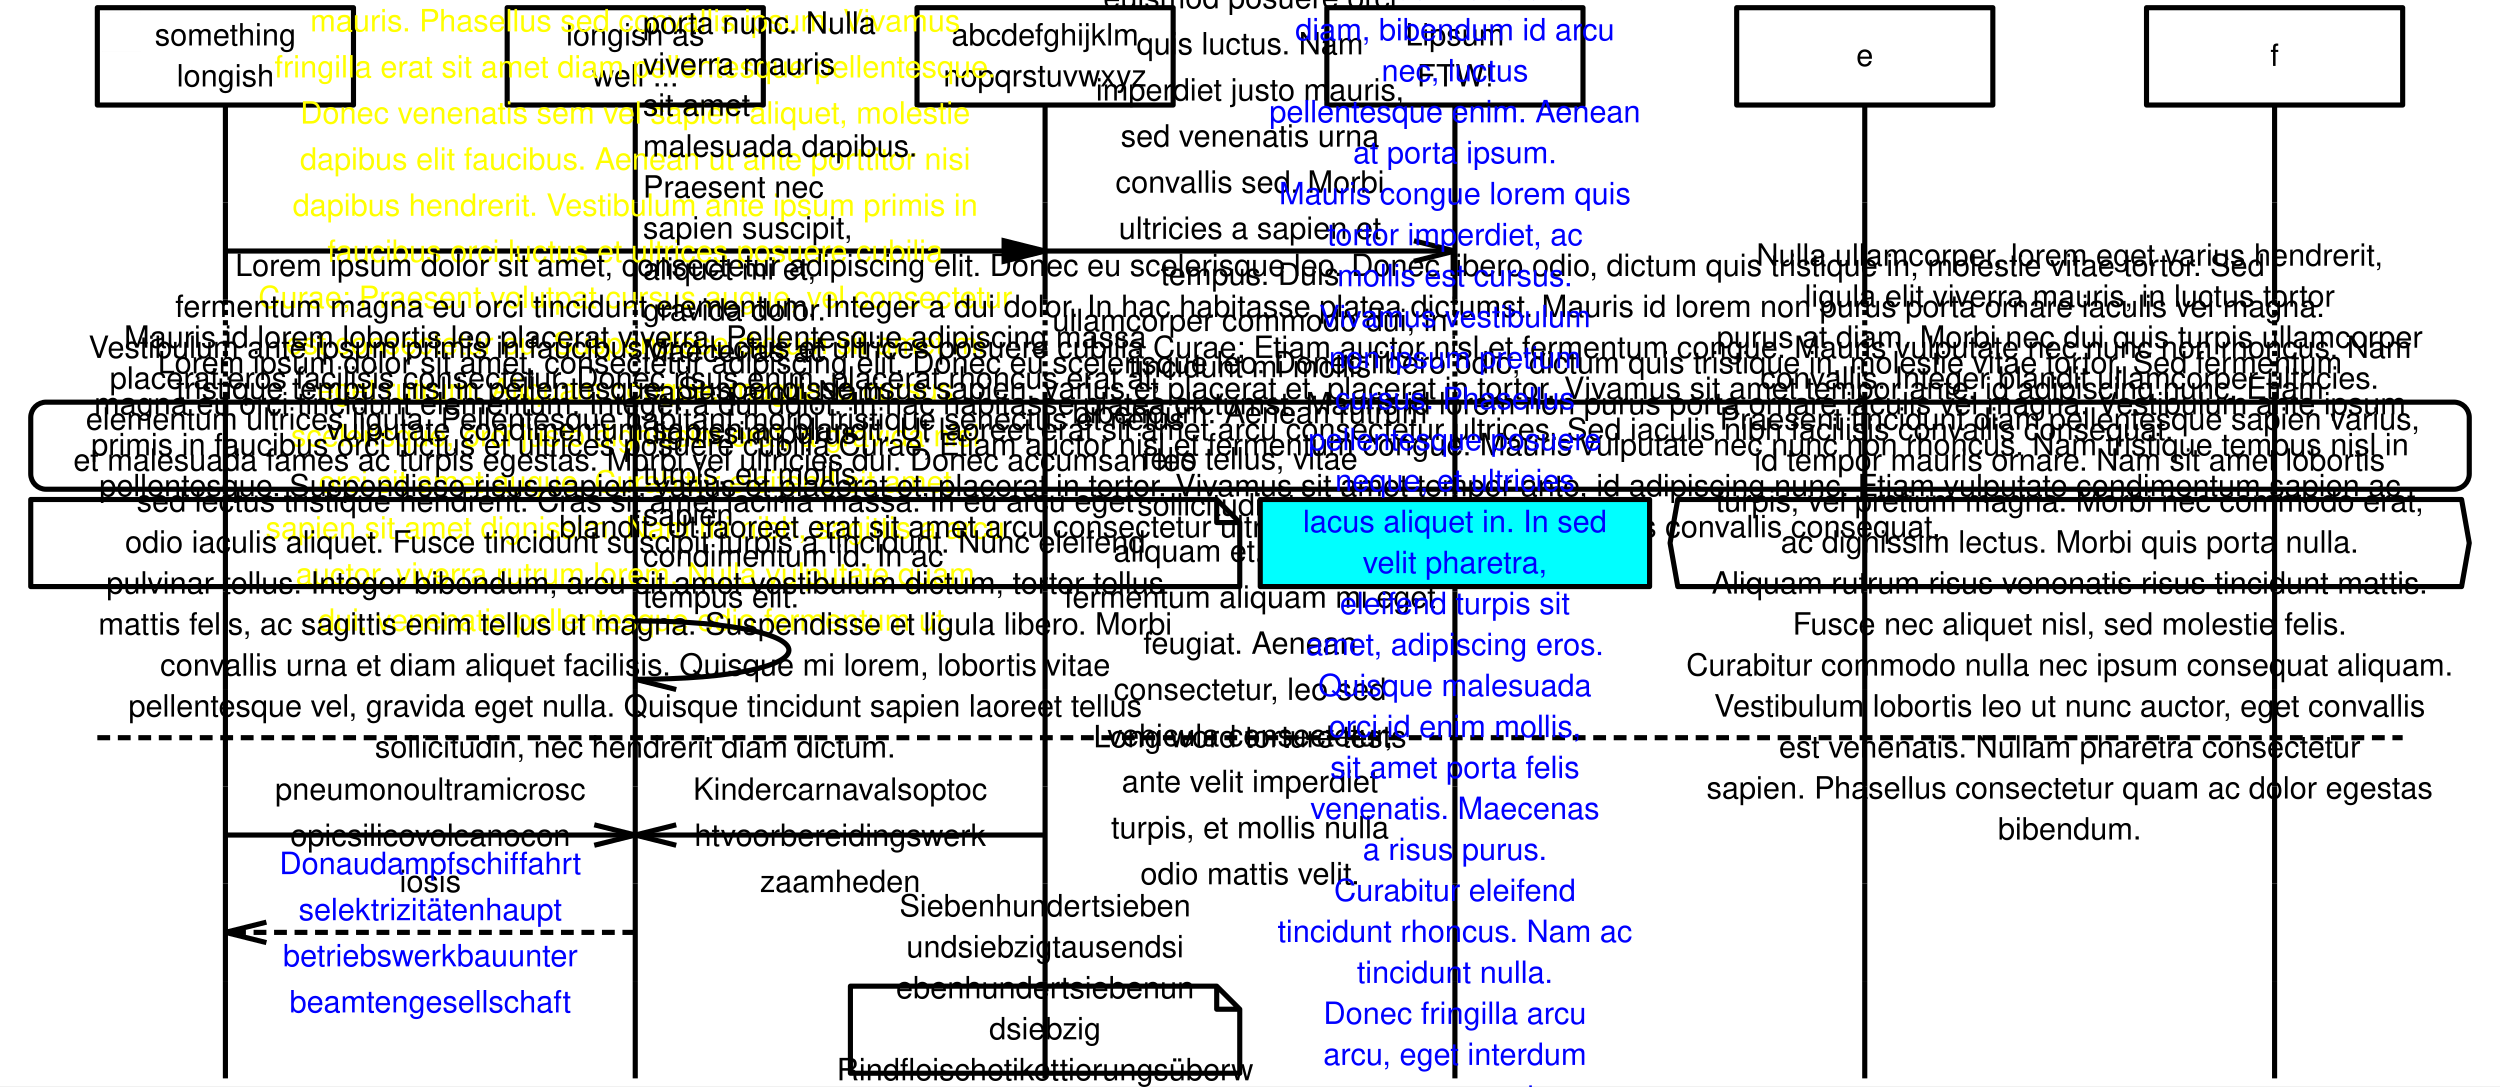
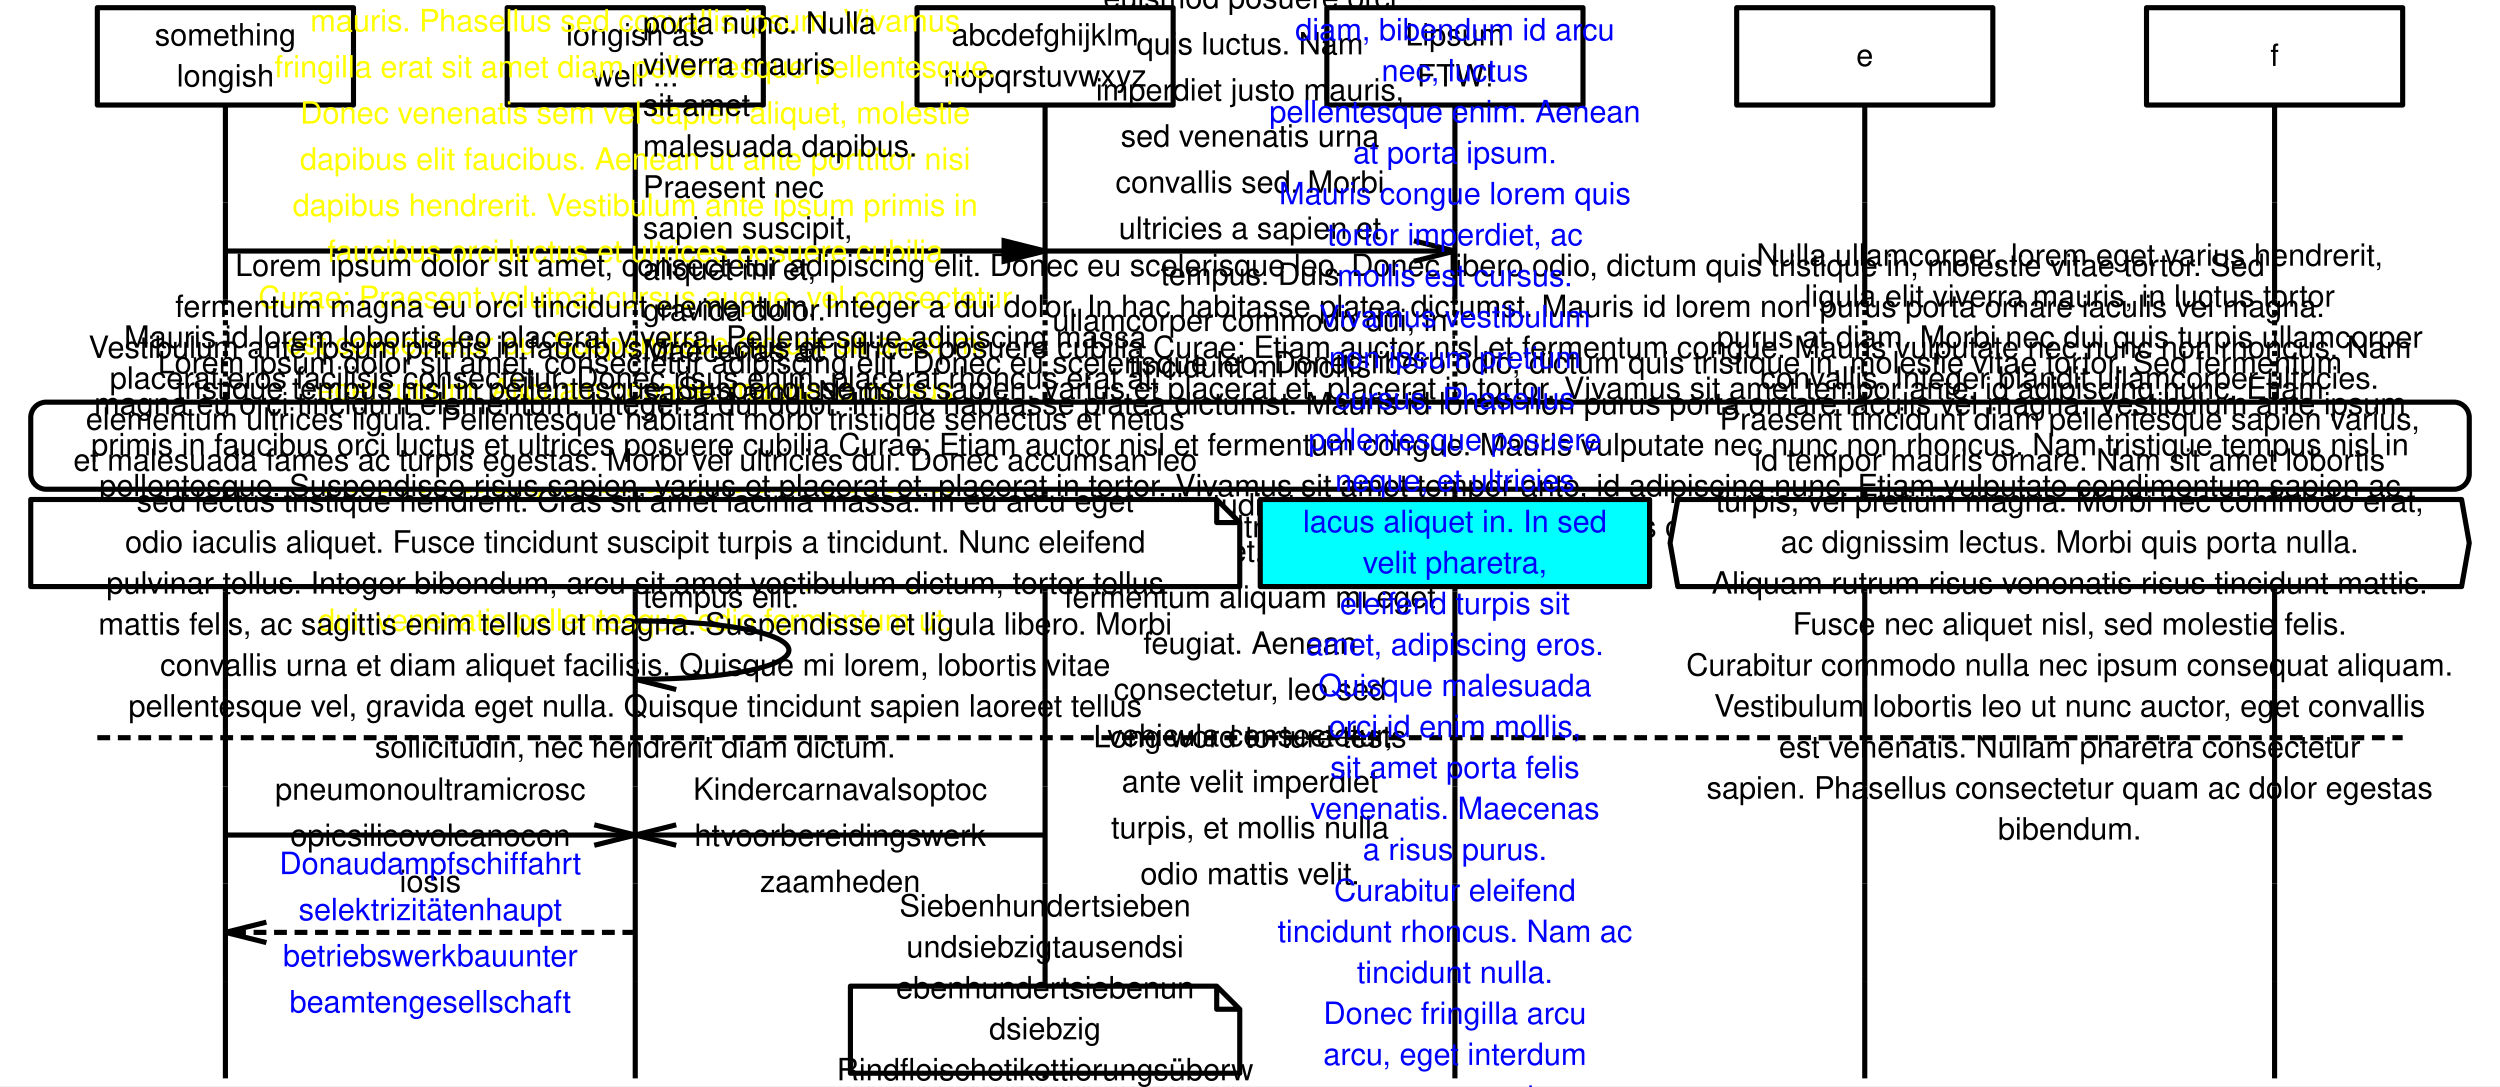
<svg xmlns="http://www.w3.org/2000/svg" xmlns:xlink="http://www.w3.org/1999/xlink" version="1.1" id="mscgen_js-svg-__svg" class="mscgen_js-svg-__svg" width="976" height="424" viewBox="0 0 976 424">
  <defs>
-     <style type="text/css">svg.mscgen_js-svg-__svg{font-family:Helvetica,sans-serif;font-size:12px;font-weight:normal;font-style:normal;text-decoration:none;background-color:white;stroke:black;stroke-width:2}.mscgen_js-svg-__svg path, .mscgen_js-svg-__svg rect{fill:none}.mscgen_js-svg-__svg .label-text-background{fill:white;stroke:white;stroke-width:0}.mscgen_js-svg-__svg .bglayer{fill:white;stroke:white;stroke-width:0}.mscgen_js-svg-__svg line{}.mscgen_js-svg-__svg .return, .mscgen_js-svg-__svg .comment{stroke-dasharray:5,3}.mscgen_js-svg-__svg .inline_expression_divider{stroke-dasharray:10,5}.mscgen_js-svg-__svg text{color:inherit;stroke:none;text-anchor:middle}.mscgen_js-svg-__svg text.anchor-start{text-anchor:start}.mscgen_js-svg-__svg .arrow-marker{overflow:visible}.mscgen_js-svg-__svg .arrow-style{stroke-width:1}.mscgen_js-svg-__svg .arcrow, .mscgen_js-svg-__svg .arcrowomit, .mscgen_js-svg-__svg .emphasised{stroke-linecap:butt}.mscgen_js-svg-__svg .arcrowomit{stroke-dasharray:2,2}.mscgen_js-svg-__svg .box, .mscgen_js-svg-__svg .entity{stroke-linejoin:round}.mscgen_js-svg-__svg .inherit{stroke:inherit;color:inherit}.mscgen_js-svg-__svg .inherit-fill{fill:inherit}.mscgen_js-svg-__svg .watermark{font-size:48pt;font-weight:bold;opacity:0.14}</style>
+     <style type="text/css">svg.mscgen_js-svg-__svg{font-family:Helvetica,sans-serif;font-size:12px;font-weight:normal;font-style:normal;text-decoration:none;background-color:white;stroke:black;stroke-width:2}.mscgen_js-svg-__svg path, .mscgen_js-svg-__svg rect{fill:none}.mscgen_js-svg-__svg .label-text-background{fill:white;stroke:white;stroke-width:0}.mscgen_js-svg-__svg .bglayer{fill:white;stroke:white;stroke-width:0}.mscgen_js-svg-__svg line{}.mscgen_js-svg-__svg .return, .mscgen_js-svg-__svg .comment{stroke-dasharray:5,3}.mscgen_js-svg-__svg .inline_expression_divider{stroke-dasharray:10,5}.mscgen_js-svg-__svg text{color:inherit;stroke:none;text-anchor:middle}.mscgen_js-svg-__svg text.anchor-start{text-anchor:start}.mscgen_js-svg-__svg .arrow-marker{overflow:visible}.mscgen_js-svg-__svg .arrow-style{stroke-width:1}.mscgen_js-svg-__svg .arcrow, .mscgen_js-svg-__svg .arcrowomit, .mscgen_js-svg-__svg .emphasised{stroke-linecap:butt}.mscgen_js-svg-__svg .arcrowomit{stroke-dasharray:2,2}.mscgen_js-svg-__svg .box, .mscgen_js-svg-__svg .entity{fill:white;stroke-linejoin:round}.mscgen_js-svg-__svg .inherit{stroke:inherit;color:inherit}.mscgen_js-svg-__svg .inherit-fill{fill:inherit}.mscgen_js-svg-__svg .watermark{font-size:48pt;font-weight:bold;opacity:0.14}</style>
    <marker orient="auto" id="mscgen_js-svg-__svgcallback-black" class="arrow-marker" viewBox="0 0 10 10" refX="9" refY="3" markerUnits="strokeWidth" markerWidth="10" markerHeight="10">
      <path d="M 1,1 l 8,2 l-8,2" class="arrow-style" style="stroke-dasharray:100,1;stroke:black" />
    </marker>
    <marker orient="auto" id="mscgen_js-svg-__svgcallback-l-black" class="arrow-marker" viewBox="0 0 10 10" refX="9" refY="3" markerUnits="strokeWidth" markerWidth="10" markerHeight="10">
      <path d="M17,1 l-8,2 l 8,2" class="arrow-style" style="stroke-dasharray:100,1;stroke:black" />
    </marker>
    <marker orient="auto" id="mscgen_js-svg-__svgmethod-black" class="arrow-marker" viewBox="0 0 10 10" refX="9" refY="3" markerUnits="strokeWidth" markerWidth="10" markerHeight="10">
      <polygon points="1,1  9,3  1,5" class="arrow-style" stroke="black" fill="black" />
    </marker>
    <marker orient="auto" id="mscgen_js-svg-__svgmethod-l-black" class="arrow-marker" viewBox="0 0 10 10" refX="9" refY="3" markerUnits="strokeWidth" markerWidth="10" markerHeight="10">
      <polygon points="17,1 9,3 17,5" class="arrow-style" stroke="black" fill="black" />
    </marker>
    <marker orient="auto" id="mscgen_js-svg-__svgsignal-black" class="arrow-marker" viewBox="0 0 10 10" refX="9" refY="3" markerUnits="strokeWidth" markerWidth="10" markerHeight="10">
      <path d="M9,3 l-8, 2" class="arrow-style" style="stroke-dasharray:100,1;stroke:black" />
    </marker>
    <marker orient="auto" id="mscgen_js-svg-__svgsignal-u-black" class="arrow-marker" viewBox="0 0 10 10" refX="9" refY="3" markerUnits="strokeWidth" markerWidth="10" markerHeight="10">
      <path d="M9,3 l-8,-2" class="arrow-style" style="stroke-dasharray:100,1;stroke:black" />
    </marker>
    <marker orient="auto" id="mscgen_js-svg-__svgsignal-l-black" class="arrow-marker" viewBox="0 0 10 10" refX="9" refY="3" markerUnits="strokeWidth" markerWidth="10" markerHeight="10">
      <path d="M9,3 l 8, 2" class="arrow-style" style="stroke-dasharray:100,1;stroke:black" />
    </marker>
    <marker orient="auto" id="mscgen_js-svg-__svgsignal-lu-black" class="arrow-marker" viewBox="0 0 10 10" refX="9" refY="3" markerUnits="strokeWidth" markerWidth="10" markerHeight="10">
      <path d="M9,3 l 8,-2" class="arrow-style" style="stroke-dasharray:100,1;stroke:black" />
    </marker>
  </defs>
  <g id="mscgen_js-svg-__svg__body" transform="translate(38,3) scale(1,1)">
    <g id="mscgen_js-svg-__svg__background">
      <rect width="976" height="424" x="-38" y="-3" class="bglayer" />
    </g>
    <g id="mscgen_js-svg-__svg__arcspanlayer" />
    <g id="mscgen_js-svg-__svg__lifelinelayer">
      <line x1="50" y1="38" x2="50" y2="76" class="arcrow" />
      <line x1="210" y1="38" x2="210" y2="76" class="arcrow" />
      <line x1="370" y1="38" x2="370" y2="76" class="arcrow" />
      <line x1="530" y1="38" x2="530" y2="76" class="arcrow" />
      <line x1="690" y1="38" x2="690" y2="76" class="arcrow" />
      <line x1="850" y1="38" x2="850" y2="76" class="arcrow" />
      <line x1="50" y1="76" x2="50" y2="114" class="arcrow" />
      <line x1="210" y1="76" x2="210" y2="114" class="arcrow" />
      <line x1="370" y1="76" x2="370" y2="114" class="arcrow" />
      <line x1="530" y1="76" x2="530" y2="114" class="arcrow" />
      <line x1="690" y1="76" x2="690" y2="114" class="arcrow" />
      <line x1="850" y1="76" x2="850" y2="114" class="arcrow" />
      <line x1="50" y1="114" x2="50" y2="152" class="arcrowomit" />
      <line x1="210" y1="114" x2="210" y2="152" class="arcrowomit" />
      <line x1="370" y1="114" x2="370" y2="152" class="arcrowomit" />
      <line x1="530" y1="114" x2="530" y2="152" class="arcrowomit" />
      <line x1="690" y1="114" x2="690" y2="152" class="arcrowomit" />
      <line x1="850" y1="114" x2="850" y2="152" class="arcrowomit" />
      <line x1="50" y1="152" x2="50" y2="190" class="arcrow" />
      <line x1="210" y1="152" x2="210" y2="190" class="arcrow" />
      <line x1="370" y1="152" x2="370" y2="190" class="arcrow" />
      <line x1="530" y1="152" x2="530" y2="190" class="arcrow" />
      <line x1="690" y1="152" x2="690" y2="190" class="arcrow" />
      <line x1="850" y1="152" x2="850" y2="190" class="arcrow" />
      <line x1="50" y1="190" x2="50" y2="228" class="arcrow" />
      <line x1="210" y1="190" x2="210" y2="228" class="arcrow" />
      <line x1="370" y1="190" x2="370" y2="228" class="arcrow" />
      <line x1="530" y1="190" x2="530" y2="228" class="arcrow" />
      <line x1="690" y1="190" x2="690" y2="228" class="arcrow" />
      <line x1="850" y1="190" x2="850" y2="228" class="arcrow" />
      <line x1="50" y1="228" x2="50" y2="266" class="arcrow" />
      <line x1="210" y1="228" x2="210" y2="266" class="arcrow" />
      <line x1="370" y1="228" x2="370" y2="266" class="arcrow" />
      <line x1="530" y1="228" x2="530" y2="266" class="arcrow" />
      <line x1="690" y1="228" x2="690" y2="266" class="arcrow" />
      <line x1="850" y1="228" x2="850" y2="266" class="arcrow" />
      <line x1="50" y1="266" x2="50" y2="304" class="arcrow" />
      <line x1="210" y1="266" x2="210" y2="304" class="arcrow" />
      <line x1="370" y1="266" x2="370" y2="304" class="arcrow" />
      <line x1="530" y1="266" x2="530" y2="304" class="arcrow" />
      <line x1="690" y1="266" x2="690" y2="304" class="arcrow" />
      <line x1="850" y1="266" x2="850" y2="304" class="arcrow" />
      <line x1="50" y1="304" x2="50" y2="342" class="arcrow" />
      <line x1="210" y1="304" x2="210" y2="342" class="arcrow" />
      <line x1="370" y1="304" x2="370" y2="342" class="arcrow" />
      <line x1="530" y1="304" x2="530" y2="342" class="arcrow" />
      <line x1="690" y1="304" x2="690" y2="342" class="arcrow" />
      <line x1="850" y1="304" x2="850" y2="342" class="arcrow" />
      <line x1="50" y1="342" x2="50" y2="380" class="arcrow" />
      <line x1="210" y1="342" x2="210" y2="380" class="arcrow" />
      <line x1="370" y1="342" x2="370" y2="380" class="arcrow" />
      <line x1="530" y1="342" x2="530" y2="380" class="arcrow" />
      <line x1="690" y1="342" x2="690" y2="380" class="arcrow" />
      <line x1="850" y1="342" x2="850" y2="380" class="arcrow" />
      <line x1="50" y1="380" x2="50" y2="418" class="arcrow" />
      <line x1="210" y1="380" x2="210" y2="418" class="arcrow" />
      <line x1="370" y1="380" x2="370" y2="418" class="arcrow" />
      <line x1="530" y1="380" x2="530" y2="418" class="arcrow" />
      <line x1="690" y1="380" x2="690" y2="418" class="arcrow" />
      <line x1="850" y1="380" x2="850" y2="418" class="arcrow" />
    </g>
    <g id="mscgen_js-svg-__svg__sequencelayer">
      <g id="mscgen_js-svg-__svgentities">
        <g>
          <rect width="100" height="38" class="entity" />
          <g>
            <text x="50" y="14.75" class="entity-text ">
              <tspan>something</tspan>
            </text>
            <text x="50" y="30.75" class="entity-text ">
              <tspan>longish </tspan>
            </text>
          </g>
        </g>
        <g>
          <rect width="100" height="38" x="160" class="entity" />
          <g>
            <text x="210" y="14.75" class="entity-text ">
              <tspan>longish as</tspan>
            </text>
            <text x="210" y="30.75" class="entity-text ">
              <tspan>well ...</tspan>
            </text>
          </g>
        </g>
        <g>
          <rect width="100" height="38" x="320" class="entity" />
          <g>
            <text x="370" y="14.75" class="entity-text ">
              <tspan>abcdefghijklm</tspan>
            </text>
            <text x="370" y="30.75" class="entity-text ">
              <tspan>nopqrstuvwxyz</tspan>
            </text>
          </g>
        </g>
        <g>
          <rect width="100" height="38" x="480" class="entity" />
          <g>
            <text x="530" y="14.75" class="entity-text ">
              <tspan>Lipsum</tspan>
            </text>
            <text x="530" y="30.75" class="entity-text ">
              <tspan>FTW!</tspan>
            </text>
          </g>
        </g>
        <g>
          <rect width="100" height="38" x="640" class="entity" />
          <g>
            <text x="690" y="22.75" class="entity-text ">
              <tspan>e</tspan>
            </text>
          </g>
        </g>
        <g>
          <rect width="100" height="38" x="800" class="entity" />
          <g>
            <text x="850" y="22.75" class="entity-text ">
              <tspan>f</tspan>
            </text>
          </g>
        </g>
      </g>
      <g>
        <line x1="50" y1="95" x2="370" y2="95" class="arc directional method" style="stroke:black" marker-end="url(#mscgen_js-svg-__svgmethod-black)" />
        <g>
          <rect width="15" height="15" x="2" y="2" class="label-text-background" style="fill:black; stroke:black;" />
          <text x="210" y="-44.75" class="directional-text method-text " style="fill:yellow;">
            <tspan>Phasellus elementum neque mauris, ut tempus nunc</tspan>
          </text>
          <rect width="15" height="15" x="2" y="2" class="label-text-background" style="fill:black; stroke:black;" />
          <text x="210" y="-26.75" class="directional-text method-text " style="fill:yellow;">
            <tspan>suscipit rutrum. Etiam id pretium nisl, a</tspan>
          </text>
          <rect width="15" height="15" x="2" y="2" class="label-text-background" style="fill:black; stroke:black;" />
          <text x="210" y="-8.75" class="directional-text method-text " style="fill:yellow;">
            <tspan>consectetur orci. Mauris et iaculis tellus, eu tristique</tspan>
          </text>
          <rect width="15" height="15" x="2" y="2" class="label-text-background" style="fill:black; stroke:black;" />
          <text x="210" y="9.25" class="directional-text method-text " style="fill:yellow;">
            <tspan>mauris. Phasellus sed convallis ipsum. Vivamus</tspan>
          </text>
          <rect width="15" height="15" x="2" y="2" class="label-text-background" style="fill:black; stroke:black;" />
          <text x="210" y="27.25" class="directional-text method-text " style="fill:yellow;">
            <tspan>fringilla erat sit amet diam pellentesque pellentesque.</tspan>
          </text>
          <rect width="15" height="15" x="2" y="2" class="label-text-background" style="fill:black; stroke:black;" />
          <text x="210" y="45.25" class="directional-text method-text " style="fill:yellow;">
            <tspan>Donec venenatis sem vel sapien aliquet, molestie</tspan>
          </text>
          <rect width="15" height="15" x="2" y="2" class="label-text-background" style="fill:black; stroke:black;" />
          <text x="210" y="63.25" class="directional-text method-text " style="fill:yellow;">
            <tspan>dapibus elit faucibus. Aenean ut ante porttitor nisi</tspan>
          </text>
          <rect width="15" height="15" x="2" y="2" class="label-text-background" style="fill:black; stroke:black;" />
          <text x="210" y="81.25" class="directional-text method-text " style="fill:yellow;">
            <tspan>dapibus hendrerit. Vestibulum ante ipsum primis in</tspan>
          </text>
          <rect width="15" height="15" x="2" y="2" class="label-text-background" style="fill:black; stroke:black;" />
          <text x="210" y="99.25" class="directional-text method-text " style="fill:yellow;">
            <tspan>faucibus orci luctus et ultrices posuere cubilia</tspan>
          </text>
          <rect width="15" height="15" x="2" y="2" class="label-text-background" style="fill:black; stroke:black;" />
          <text x="210" y="117.25" class="directional-text method-text " style="fill:yellow;">
            <tspan>Curae; Praesent volutpat cursus augue, vel consectetur</tspan>
          </text>
          <rect width="15" height="15" x="2" y="2" class="label-text-background" style="fill:black; stroke:black;" />
          <text x="210" y="135.25" class="directional-text method-text " style="fill:yellow;">
            <tspan>est consectetur eu. Suspendisse dictum sit amet mi</tspan>
          </text>
          <rect width="15" height="15" x="2" y="2" class="label-text-background" style="fill:black; stroke:black;" />
          <text x="210" y="153.25" class="directional-text method-text " style="fill:yellow;">
            <tspan>eget rutrum. Aliquam congue, magna id cursus</tspan>
          </text>
          <rect width="15" height="15" x="2" y="2" class="label-text-background" style="fill:black; stroke:black;" />
          <text x="210" y="171.25" class="directional-text method-text " style="fill:yellow;">
            <tspan>scelerisque, orci justo dignissim erat, a gravida nisi</tspan>
          </text>
          <rect width="15" height="15" x="2" y="2" class="label-text-background" style="fill:black; stroke:black;" />
          <text x="210" y="189.25" class="directional-text method-text " style="fill:yellow;">
            <tspan>orci sit amet augue. Curabitur eleifend sit amet</tspan>
          </text>
          <rect width="15" height="15" x="2" y="2" class="label-text-background" style="fill:black; stroke:black;" />
          <text x="210" y="207.25" class="directional-text method-text " style="fill:yellow;">
            <tspan>sapien sit amet dignissim. Nam mi nibh, sagittis a arcu</tspan>
          </text>
          <rect width="15" height="15" x="2" y="2" class="label-text-background" style="fill:black; stroke:black;" />
          <text x="210" y="225.25" class="directional-text method-text " style="fill:yellow;">
            <tspan>auctor, viverra rutrum lorem. Nulla vulputate quam</tspan>
          </text>
          <rect width="15" height="15" x="2" y="2" class="label-text-background" style="fill:black; stroke:black;" />
          <text x="210" y="243.25" class="directional-text method-text " style="fill:yellow;">
            <tspan>dui, venenatis pellentesque odio fermentum ut.</tspan>
          </text>
        </g>
      </g>
      <g>
        <line x1="370" y1="95" x2="530" y2="95" class="arc directional callback" style="stroke:black" marker-end="url(#mscgen_js-svg-__svgcallback-black)" />
        <g>
          <rect width="15" height="15" x="2" y="2" class="label-text-background" />
          <text x="450" y="-143.75" class="directional-text callback-text ">
            <tspan>Sed interdum justo</tspan>
          </text>
          <rect width="15" height="15" x="2" y="2" class="label-text-background" />
          <text x="450" y="-125.75" class="directional-text callback-text ">
            <tspan>fringilla magna</tspan>
          </text>
          <rect width="15" height="15" x="2" y="2" class="label-text-background" />
          <text x="450" y="-107.75" class="directional-text callback-text ">
            <tspan>cursus dignissim. Integer</tspan>
          </text>
          <rect width="15" height="15" x="2" y="2" class="label-text-background" />
          <text x="450" y="-89.75" class="directional-text callback-text ">
            <tspan>mattis, felis ut</tspan>
          </text>
          <rect width="15" height="15" x="2" y="2" class="label-text-background" />
          <text x="450" y="-71.75" class="directional-text callback-text ">
            <tspan>placerat commodo, metus</tspan>
          </text>
          <rect width="15" height="15" x="2" y="2" class="label-text-background" />
          <text x="450" y="-53.75" class="directional-text callback-text ">
            <tspan>enim sagittis elit,</tspan>
          </text>
          <rect width="15" height="15" x="2" y="2" class="label-text-background" />
          <text x="450" y="-35.75" class="directional-text callback-text ">
            <tspan>nec rutrum erat diam</tspan>
          </text>
          <rect width="15" height="15" x="2" y="2" class="label-text-background" />
          <text x="450" y="-17.75" class="directional-text callback-text ">
            <tspan>vitae erat. Vestibulum</tspan>
          </text>
          <rect width="15" height="15" x="2" y="2" class="label-text-background" />
          <text x="450" y="0.25" class="directional-text callback-text ">
            <tspan>euismod posuere orci</tspan>
          </text>
          <rect width="15" height="15" x="2" y="2" class="label-text-background" />
          <text x="450" y="18.25" class="directional-text callback-text ">
            <tspan>quis luctus. Nam</tspan>
          </text>
          <rect width="15" height="15" x="2" y="2" class="label-text-background" />
          <text x="450" y="36.25" class="directional-text callback-text ">
            <tspan>imperdiet justo mauris,</tspan>
          </text>
          <rect width="15" height="15" x="2" y="2" class="label-text-background" />
          <text x="450" y="54.25" class="directional-text callback-text ">
            <tspan>sed venenatis urna</tspan>
          </text>
          <rect width="15" height="15" x="2" y="2" class="label-text-background" />
          <text x="450" y="72.25" class="directional-text callback-text ">
            <tspan>convallis sed. Morbi</tspan>
          </text>
          <rect width="15" height="15" x="2" y="2" class="label-text-background" />
          <text x="450" y="90.25" class="directional-text callback-text ">
            <tspan>ultricies a sapien et</tspan>
          </text>
          <rect width="15" height="15" x="2" y="2" class="label-text-background" />
          <text x="450" y="108.25" class="directional-text callback-text ">
            <tspan>tempus. Duis</tspan>
          </text>
          <rect width="15" height="15" x="2" y="2" class="label-text-background" />
          <text x="450" y="126.25" class="directional-text callback-text ">
            <tspan>ullamcorper commodo dui, in</tspan>
          </text>
          <rect width="15" height="15" x="2" y="2" class="label-text-background" />
          <text x="450" y="144.25" class="directional-text callback-text ">
            <tspan>tincidunt mi mollis</tspan>
          </text>
          <rect width="15" height="15" x="2" y="2" class="label-text-background" />
          <text x="450" y="162.25" class="directional-text callback-text ">
            <tspan>bibendum. Aenean rutrum</tspan>
          </text>
          <rect width="15" height="15" x="2" y="2" class="label-text-background" />
          <text x="450" y="180.25" class="directional-text callback-text ">
            <tspan>felis tellus, vitae</tspan>
          </text>
          <rect width="15" height="15" x="2" y="2" class="label-text-background" />
          <text x="450" y="198.25" class="directional-text callback-text ">
            <tspan>sollicitudin turpis</tspan>
          </text>
          <rect width="15" height="15" x="2" y="2" class="label-text-background" />
          <text x="450" y="216.25" class="directional-text callback-text ">
            <tspan>aliquam et. Quisque</tspan>
          </text>
          <rect width="15" height="15" x="2" y="2" class="label-text-background" />
          <text x="450" y="234.25" class="directional-text callback-text ">
            <tspan>fermentum aliquam mi eget</tspan>
          </text>
          <rect width="15" height="15" x="2" y="2" class="label-text-background" />
          <text x="450" y="252.25" class="directional-text callback-text ">
            <tspan>feugiat. Aenean</tspan>
          </text>
          <rect width="15" height="15" x="2" y="2" class="label-text-background" />
          <text x="450" y="270.25" class="directional-text callback-text ">
            <tspan>consectetur, leo sed</tspan>
          </text>
          <rect width="15" height="15" x="2" y="2" class="label-text-background" />
          <text x="450" y="288.25" class="directional-text callback-text ">
            <tspan>vehicula consectetur,</tspan>
          </text>
          <rect width="15" height="15" x="2" y="2" class="label-text-background" />
          <text x="450" y="306.25" class="directional-text callback-text ">
            <tspan>ante velit imperdiet</tspan>
          </text>
          <rect width="15" height="15" x="2" y="2" class="label-text-background" />
          <text x="450" y="324.25" class="directional-text callback-text ">
            <tspan>turpis, et mollis nulla</tspan>
          </text>
          <rect width="15" height="15" x="2" y="2" class="label-text-background" />
          <text x="450" y="342.25" class="directional-text callback-text ">
            <tspan>odio mattis velit.</tspan>
          </text>
        </g>
      </g>
      <g>
        <rect width="15" height="15" x="2" y="2" class="label-text-background" />
        <text x="450" y="104.75" class="empty-text omitted-row-text ">
          <tspan>Lorem ipsum dolor sit amet, consectetur adipiscing elit. Donec eu scelerisque leo. Donec libero odio, dictum quis tristique in, molestie vitae tortor. Sed</tspan>
        </text>
        <rect width="15" height="15" x="2" y="2" class="label-text-background" />
        <text x="450" y="120.75" class="empty-text omitted-row-text ">
          <tspan>fermentum magna eu orci tincidunt elementum. Integer a dui dolor. In hac habitasse platea dictumst. Mauris id lorem non purus porta ornare iaculis vel magna.</tspan>
        </text>
        <rect width="15" height="15" x="2" y="2" class="label-text-background" />
        <text x="450" y="136.75" class="empty-text omitted-row-text ">
          <tspan>Vestibulum ante ipsum primis in faucibus orci luctus et ultrices posuere cubilia Curae; Etiam auctor nisl et fermentum congue. Mauris vulputate nec nunc non rhoncus. Nam</tspan>
        </text>
        <rect width="15" height="15" x="2" y="2" class="label-text-background" />
        <text x="450" y="152.75" class="empty-text omitted-row-text ">
          <tspan>tristique tempus nisl in pellentesque. Suspendisse risus sapien, varius et placerat et, placerat in tortor. Vivamus sit amet tempor ante, id adipiscing nunc. Etiam</tspan>
        </text>
        <rect width="15" height="15" x="2" y="2" class="label-text-background" />
        <text x="450" y="168.75" class="empty-text omitted-row-text ">
          <tspan>vulputate condimentum sapien ac blandit. Ut laoreet erat sit amet arcu consectetur ultrices. Sed iaculis nibh facilisis convallis consequat.</tspan>
        </text>
      </g>
      <g>
        <path d="M210,239.4 C290,239.5 290,262.2 210,262.2 " class="arc directional signal" style="stroke:black" marker-end="url(#mscgen_js-svg-__svgsignal-u-black)" />
        <g>
          <rect width="15" height="15" x="2" y="2" class="label-text-background" />
          <text x="213" y="-101.85" class="directional-text signal-text anchor-start ">
            <tspan>Etiam</tspan>
          </text>
          <rect width="15" height="15" x="2" y="2" class="label-text-background" />
          <text x="213" y="-85.85" class="directional-text signal-text anchor-start ">
            <tspan>malesuada ac lacus eu</tspan>
          </text>
          <rect width="15" height="15" x="2" y="2" class="label-text-background" />
          <text x="213" y="-69.85" class="directional-text signal-text anchor-start ">
            <tspan>pharetra.</tspan>
          </text>
          <rect width="15" height="15" x="2" y="2" class="label-text-background" />
          <text x="213" y="-53.85" class="directional-text signal-text anchor-start ">
            <tspan>Integer auctor</tspan>
          </text>
          <rect width="15" height="15" x="2" y="2" class="label-text-background" />
          <text x="213" y="-37.85" class="directional-text signal-text anchor-start ">
            <tspan>vehicula placerat.</tspan>
          </text>
          <rect width="15" height="15" x="2" y="2" class="label-text-background" />
          <text x="213" y="-21.85" class="directional-text signal-text anchor-start ">
            <tspan>Sed a varius</tspan>
          </text>
          <rect width="15" height="15" x="2" y="2" class="label-text-background" />
          <text x="213" y="-5.85" class="directional-text signal-text anchor-start ">
            <tspan>leo. Fusce non</tspan>
          </text>
          <rect width="15" height="15" x="2" y="2" class="label-text-background" />
          <text x="213" y="10.15" class="directional-text signal-text anchor-start ">
            <tspan>porta nunc. Nulla</tspan>
          </text>
          <rect width="15" height="15" x="2" y="2" class="label-text-background" />
          <text x="213" y="26.15" class="directional-text signal-text anchor-start ">
            <tspan>viverra mauris</tspan>
          </text>
          <rect width="15" height="15" x="2" y="2" class="label-text-background" />
          <text x="213" y="42.15" class="directional-text signal-text anchor-start ">
            <tspan>sit amet</tspan>
          </text>
          <rect width="15" height="15" x="2" y="2" class="label-text-background" />
          <text x="213" y="58.15" class="directional-text signal-text anchor-start ">
            <tspan>malesuada dapibus.</tspan>
          </text>
          <rect width="15" height="15" x="2" y="2" class="label-text-background" />
          <text x="213" y="74.15" class="directional-text signal-text anchor-start ">
            <tspan>Praesent nec</tspan>
          </text>
          <rect width="15" height="15" x="2" y="2" class="label-text-background" />
          <text x="213" y="90.15" class="directional-text signal-text anchor-start ">
            <tspan>sapien suscipit,</tspan>
          </text>
          <rect width="15" height="15" x="2" y="2" class="label-text-background" />
          <text x="213" y="106.15" class="directional-text signal-text anchor-start ">
            <tspan>aliquet mi et,</tspan>
          </text>
          <rect width="15" height="15" x="2" y="2" class="label-text-background" />
          <text x="213" y="122.15" class="directional-text signal-text anchor-start ">
            <tspan>gravida dolor.</tspan>
          </text>
          <rect width="15" height="15" x="2" y="2" class="label-text-background" />
          <text x="213" y="138.15" class="directional-text signal-text anchor-start ">
            <tspan>Maecenas ac</tspan>
          </text>
          <rect width="15" height="15" x="2" y="2" class="label-text-background" />
          <text x="213" y="154.15" class="directional-text signal-text anchor-start ">
            <tspan>sapien arcu. Nam</tspan>
          </text>
          <rect width="15" height="15" x="2" y="2" class="label-text-background" />
          <text x="213" y="170.15" class="directional-text signal-text anchor-start ">
            <tspan>dignissim purus</tspan>
          </text>
          <rect width="15" height="15" x="2" y="2" class="label-text-background" />
          <text x="213" y="186.15" class="directional-text signal-text anchor-start ">
            <tspan>turpis, eu mollis</tspan>
          </text>
          <rect width="15" height="15" x="2" y="2" class="label-text-background" />
          <text x="213" y="202.15" class="directional-text signal-text anchor-start ">
            <tspan>sapien</tspan>
          </text>
          <rect width="15" height="15" x="2" y="2" class="label-text-background" />
          <text x="213" y="218.15" class="directional-text signal-text anchor-start ">
            <tspan>condimentum id. In ac</tspan>
          </text>
          <rect width="15" height="15" x="2" y="2" class="label-text-background" />
          <text x="213" y="234.15" class="directional-text signal-text anchor-start ">
            <tspan>tempus elit.</tspan>
          </text>
        </g>
      </g>
      <g>
        <line x1="0" y1="285" x2="900" y2="285" class="comment" />
        <g>
          <rect width="15" height="15" x="2" y="2" class="label-text-background" />
          <text x="450" y="288.75" class="empty-text comment-row-text ">
            <tspan>Long word torture tests</tspan>
          </text>
        </g>
      </g>
      <g>
        <line x1="50" y1="323" x2="210" y2="323" class="arc directional callback" style="stroke:black" marker-end="url(#mscgen_js-svg-__svgcallback-black)" />
        <g>
          <rect width="15" height="15" x="2" y="2" class="label-text-background" />
          <text x="130" y="309.25" class="directional-text callback-text ">
            <tspan>pneumonoultramicrosc</tspan>
          </text>
          <rect width="15" height="15" x="2" y="2" class="label-text-background" />
          <text x="130" y="327.25" class="directional-text callback-text ">
            <tspan>opicsilicovolcanocon</tspan>
          </text>
          <rect width="15" height="15" x="2" y="2" class="label-text-background" />
          <text x="130" y="345.25" class="directional-text callback-text ">
            <tspan>iosis</tspan>
          </text>
        </g>
      </g>
      <g>
        <line x1="370" y1="323" x2="210" y2="323" class="arc directional callback" style="stroke:black" marker-end="url(#mscgen_js-svg-__svgcallback-black)" />
        <g>
          <rect width="15" height="15" x="2" y="2" class="label-text-background" />
          <text x="290" y="309.25" class="directional-text callback-text ">
            <tspan>Kindercarnavalsoptoc</tspan>
          </text>
          <rect width="15" height="15" x="2" y="2" class="label-text-background" />
          <text x="290" y="327.25" class="directional-text callback-text ">
            <tspan>htvoorbereidingswerk</tspan>
          </text>
          <rect width="15" height="15" x="2" y="2" class="label-text-background" />
          <text x="290" y="345.25" class="directional-text callback-text ">
            <tspan>zaamheden</tspan>
          </text>
        </g>
      </g>
      <g>
        <line x1="210" y1="361" x2="50" y2="361" class="arc directional return" style="stroke:black" marker-end="url(#mscgen_js-svg-__svgcallback-black)" />
        <g>
          <rect width="15" height="15" x="2" y="2" class="label-text-background" />
          <text x="130" y="338.25" class="directional-text return-text " style="fill:blue;">
            <a xlink:href="https://en.wikipedia.org/wiki/Donaudampfschiffahrtselektrizit%C3%A4tenhauptbetriebswerkbauunterbeamtengesellschaft" xlink:title="https://en.wikipedia.org/wiki/Donaudampfschiffahrtselektrizit%C3%A4tenhauptbetriebswerkbauunterbeamtengesellschaft">
              <tspan>Donaudampfschiffahrt</tspan>
            </a>
          </text>
          <rect width="15" height="15" x="2" y="2" class="label-text-background" />
          <text x="130" y="356.25" class="directional-text return-text " style="fill:blue;">
            <a xlink:href="https://en.wikipedia.org/wiki/Donaudampfschiffahrtselektrizit%C3%A4tenhauptbetriebswerkbauunterbeamtengesellschaft" xlink:title="https://en.wikipedia.org/wiki/Donaudampfschiffahrtselektrizit%C3%A4tenhauptbetriebswerkbauunterbeamtengesellschaft">
              <tspan>selektrizitätenhaupt</tspan>
            </a>
          </text>
          <rect width="15" height="15" x="2" y="2" class="label-text-background" />
          <text x="130" y="374.25" class="directional-text return-text " style="fill:blue;">
            <a xlink:href="https://en.wikipedia.org/wiki/Donaudampfschiffahrtselektrizit%C3%A4tenhauptbetriebswerkbauunterbeamtengesellschaft" xlink:title="https://en.wikipedia.org/wiki/Donaudampfschiffahrtselektrizit%C3%A4tenhauptbetriebswerkbauunterbeamtengesellschaft">
              <tspan>betriebswerkbauunter</tspan>
            </a>
          </text>
          <rect width="15" height="15" x="2" y="2" class="label-text-background" />
          <text x="130" y="392.25" class="directional-text return-text " style="fill:blue;">
            <a xlink:href="https://en.wikipedia.org/wiki/Donaudampfschiffahrtselektrizit%C3%A4tenhauptbetriebswerkbauunterbeamtengesellschaft" xlink:title="https://en.wikipedia.org/wiki/Donaudampfschiffahrtselektrizit%C3%A4tenhauptbetriebswerkbauunterbeamtengesellschaft">
              <tspan>beamtengesellschaft</tspan>
            </a>
          </text>
        </g>
      </g>
    </g>
    <g id="mscgen_js-svg-__svg__notelayer">
      <g>
        <rect width="952" height="34" x="-26" y="154" rx="6" ry="6" class="box rbox" />
        <g>
          <text x="450" y="142.75" class="box-text rbox-text ">
            <tspan>Lorem ipsum dolor sit amet, consectetur adipiscing elit. Donec eu scelerisque leo. Donec libero odio, dictum quis tristique in, molestie vitae tortor. Sed fermentum</tspan>
          </text>
          <text x="450" y="158.75" class="box-text rbox-text ">
            <tspan>magna eu orci tincidunt elementum. Integer a dui dolor. In hac habitasse platea dictumst. Mauris id lorem non purus porta ornare iaculis vel magna. Vestibulum ante ipsum</tspan>
          </text>
          <text x="450" y="174.75" class="box-text rbox-text ">
            <tspan>primis in faucibus orci luctus et ultrices posuere cubilia Curae; Etiam auctor nisl et fermentum congue. Mauris vulputate nec nunc non rhoncus. Nam tristique tempus nisl in</tspan>
          </text>
          <text x="450" y="190.75" class="box-text rbox-text ">
            <tspan>pellentesque. Suspendisse risus sapien, varius et placerat et, placerat in tortor. Vivamus sit amet tempor ante, id adipiscing nunc. Etiam vulputate condimentum sapien ac</tspan>
          </text>
          <text x="450" y="206.75" class="box-text rbox-text ">
            <tspan>blandit. Ut laoreet erat sit amet arcu consectetur ultrices. Sed iaculis nibh facilisis convallis consequat.</tspan>
          </text>
        </g>
      </g>
      <g>
        <path d="M-26,192 l463,0 l0,9 l9,0 m-9,-9 l9,9 l0,25 l-472,0 l0,-34 z" class="box note" />
        <g>
          <text x="210" y="132.75" class="box-text note-text ">
            <tspan>Mauris id lorem lobortis leo placerat viverra. Pellentesque adipiscing massa</tspan>
          </text>
          <text x="210" y="148.75" class="box-text note-text ">
            <tspan>placerat eros facilisis consectetur. Donec risus enim, placerat rhoncus erat at,</tspan>
          </text>
          <text x="210" y="164.75" class="box-text note-text ">
            <tspan>elementum ultrices ligula. Pellentesque habitant morbi tristique senectus et netus</tspan>
          </text>
          <text x="210" y="180.75" class="box-text note-text ">
            <tspan>et malesuada fames ac turpis egestas. Morbi vel ultricies dui. Donec accumsan leo</tspan>
          </text>
          <text x="210" y="196.75" class="box-text note-text ">
            <tspan>sed lectus tristique hendrerit. Cras sit amet lacinia massa. In eu arcu eget</tspan>
          </text>
          <text x="210" y="212.75" class="box-text note-text ">
            <tspan>odio iaculis aliquet. Fusce tincidunt suscipit turpis a tincidunt. Nunc eleifend</tspan>
          </text>
          <text x="210" y="228.75" class="box-text note-text ">
            <tspan>pulvinar tellus. Integer bibendum, arcu sit amet vestibulum dictum, tortor tellus</tspan>
          </text>
          <text x="210" y="244.75" class="box-text note-text ">
            <tspan>mattis felis, ac sagittis enim tellus ut magna. Suspendisse et ligula libero. Morbi</tspan>
          </text>
          <text x="210" y="260.75" class="box-text note-text ">
            <tspan>convallis urna et diam aliquet facilisis. Quisque mi lorem, lobortis vitae</tspan>
          </text>
          <text x="210" y="276.75" class="box-text note-text ">
            <tspan>pellentesque vel, gravida eget nulla. Quisque tincidunt sapien laoreet tellus</tspan>
          </text>
          <text x="210" y="292.75" class="box-text note-text ">
            <tspan>sollicitudin, nec hendrerit diam dictum.</tspan>
          </text>
        </g>
      </g>
      <g>
        <rect width="152" height="34" x="454" y="192" class="box" style="fill:cyan;" />
        <g>
          <text x="530" y="-35.25" class="box-text " style="fill:blue;">
            <tspan>Morbi dapibus</tspan>
          </text>
          <text x="530" y="-19.25" class="box-text " style="fill:blue;">
            <tspan>augue in velit bibendum</tspan>
          </text>
          <text x="530" y="-3.25" class="box-text " style="fill:blue;">
            <tspan>mattis. Nunc elit</tspan>
          </text>
          <text x="530" y="12.75" class="box-text " style="fill:blue;">
            <tspan>diam, bibendum id arcu</tspan>
          </text>
          <text x="530" y="28.75" class="box-text " style="fill:blue;">
            <tspan>nec, luctus</tspan>
          </text>
          <text x="530" y="44.75" class="box-text " style="fill:blue;">
            <tspan>pellentesque enim. Aenean</tspan>
          </text>
          <text x="530" y="60.75" class="box-text " style="fill:blue;">
            <tspan>at porta ipsum.</tspan>
          </text>
          <text x="530" y="76.75" class="box-text " style="fill:blue;">
            <tspan>Mauris congue lorem quis</tspan>
          </text>
          <text x="530" y="92.75" class="box-text " style="fill:blue;">
            <tspan>tortor imperdiet, ac</tspan>
          </text>
          <text x="530" y="108.75" class="box-text " style="fill:blue;">
            <tspan>mollis est cursus.</tspan>
          </text>
          <text x="530" y="124.75" class="box-text " style="fill:blue;">
            <tspan>Vivamus vestibulum</tspan>
          </text>
          <text x="530" y="140.75" class="box-text " style="fill:blue;">
            <tspan>non ipsum pretium</tspan>
          </text>
          <text x="530" y="156.75" class="box-text " style="fill:blue;">
            <tspan>cursus. Phasellus</tspan>
          </text>
          <text x="530" y="172.75" class="box-text " style="fill:blue;">
            <tspan>pellentesque posuere</tspan>
          </text>
          <text x="530" y="188.75" class="box-text " style="fill:blue;">
            <tspan>neque, et ultricies</tspan>
          </text>
          <text x="530" y="204.75" class="box-text " style="fill:blue;">
            <tspan>lacus aliquet in. In sed</tspan>
          </text>
          <text x="530" y="220.75" class="box-text " style="fill:blue;">
            <tspan>velit pharetra,</tspan>
          </text>
          <text x="530" y="236.75" class="box-text " style="fill:blue;">
            <tspan>eleifend turpis sit</tspan>
          </text>
          <text x="530" y="252.75" class="box-text " style="fill:blue;">
            <tspan>amet, adipiscing eros.</tspan>
          </text>
          <text x="530" y="268.75" class="box-text " style="fill:blue;">
            <tspan>Quisque malesuada</tspan>
          </text>
          <text x="530" y="284.75" class="box-text " style="fill:blue;">
            <tspan>orci id enim mollis,</tspan>
          </text>
          <text x="530" y="300.75" class="box-text " style="fill:blue;">
            <tspan>sit amet porta felis</tspan>
          </text>
          <text x="530" y="316.75" class="box-text " style="fill:blue;">
            <tspan>venenatis. Maecenas</tspan>
          </text>
          <text x="530" y="332.75" class="box-text " style="fill:blue;">
            <tspan>a risus purus.</tspan>
          </text>
          <text x="530" y="348.75" class="box-text " style="fill:blue;">
            <tspan>Curabitur eleifend</tspan>
          </text>
          <text x="530" y="364.75" class="box-text " style="fill:blue;">
            <tspan>tincidunt rhoncus. Nam ac</tspan>
          </text>
          <text x="530" y="380.75" class="box-text " style="fill:blue;">
            <tspan>tincidunt nulla.</tspan>
          </text>
          <text x="530" y="396.75" class="box-text " style="fill:blue;">
            <tspan>Donec fringilla arcu</tspan>
          </text>
          <text x="530" y="412.75" class="box-text " style="fill:blue;">
            <tspan>arcu, eget interdum</tspan>
          </text>
          <text x="530" y="428.75" class="box-text " style="fill:blue;">
            <tspan>arcu consequat ac.</tspan>
          </text>
          <text x="530" y="444.75" class="box-text " style="fill:blue;">
            <tspan>Phasellus ut est id sem</tspan>
          </text>
          <text x="530" y="460.75" class="box-text " style="fill:blue;">
            <tspan>malesuada luctus.</tspan>
          </text>
        </g>
      </g>
      <g>
        <path d="M614,209 l3,-17 l306,0 l3,17 l-3,17 l-306,0 z" class="box abox" />
        <g>
          <text x="770" y="100.75" class="box-text abox-text ">
            <tspan> Nulla ullamcorper, lorem eget varius hendrerit,</tspan>
          </text>
          <text x="770" y="116.75" class="box-text abox-text ">
            <tspan>ligula elit viverra mauris, in luctus tortor</tspan>
          </text>
          <text x="770" y="132.75" class="box-text abox-text ">
            <tspan>purus at diam. Morbi nec dui quis turpis ullamcorper</tspan>
          </text>
          <text x="770" y="148.75" class="box-text abox-text ">
            <tspan>convallis. Integer blandit ullamcorper ultricies.</tspan>
          </text>
          <text x="770" y="164.75" class="box-text abox-text ">
            <tspan>Praesent tincidunt diam pellentesque sapien varius,</tspan>
          </text>
          <text x="770" y="180.75" class="box-text abox-text ">
            <tspan>id tempor mauris ornare. Nam sit amet lobortis</tspan>
          </text>
          <text x="770" y="196.75" class="box-text abox-text ">
            <tspan>turpis, vel pretium magna. Morbi nec commodo erat,</tspan>
          </text>
          <text x="770" y="212.75" class="box-text abox-text ">
            <tspan>ac dignissim lectus. Morbi quis porta nulla.</tspan>
          </text>
          <text x="770" y="228.75" class="box-text abox-text ">
            <tspan>Aliquam rutrum risus venenatis risus tincidunt mattis.</tspan>
          </text>
          <text x="770" y="244.75" class="box-text abox-text ">
            <tspan>Fusce nec aliquet nisl, sed molestie felis.</tspan>
          </text>
          <text x="770" y="260.75" class="box-text abox-text ">
            <tspan>Curabitur commodo nulla nec ipsum consequat aliquam.</tspan>
          </text>
          <text x="770" y="276.75" class="box-text abox-text ">
            <tspan>Vestibulum lobortis leo ut nunc auctor, eget convallis</tspan>
          </text>
          <text x="770" y="292.75" class="box-text abox-text ">
            <tspan>est venenatis. Nullam pharetra consectetur</tspan>
          </text>
          <text x="770" y="308.75" class="box-text abox-text ">
            <tspan>sapien. Phasellus consectetur quam ac dolor egestas</tspan>
          </text>
          <text x="770" y="324.75" class="box-text abox-text ">
            <tspan>bibendum. </tspan>
          </text>
        </g>
      </g>
      <g>
        <path d="M294,382 l143,0 l0,9 l9,0 m-9,-9 l9,9 l0,25 l-152,0 l0,-34 z" class="box note" />
        <g>
          <text x="370" y="354.75" class="box-text note-text ">
            <tspan>Siebenhundertsieben</tspan>
          </text>
          <text x="370" y="370.75" class="box-text note-text ">
            <tspan>undsiebzigtausendsi</tspan>
          </text>
          <text x="370" y="386.75" class="box-text note-text ">
            <tspan>ebenhundertsiebenun</tspan>
          </text>
          <text x="370" y="402.75" class="box-text note-text ">
            <tspan>dsiebzig</tspan>
          </text>
          <text x="370" y="418.75" class="box-text note-text ">
            <tspan>Rindfleischetikettierungsüberw</tspan>
          </text>
          <text x="370" y="434.75" class="box-text note-text ">
            <tspan>achungsaufgabenüber</tspan>
          </text>
          <text x="370" y="450.75" class="box-text note-text ">
            <tspan>tragungsgesetzen</tspan>
          </text>
        </g>
      </g>
    </g>
    <g id="mscgen_js-svg-__svg__watermark" />
  </g>
</svg>
